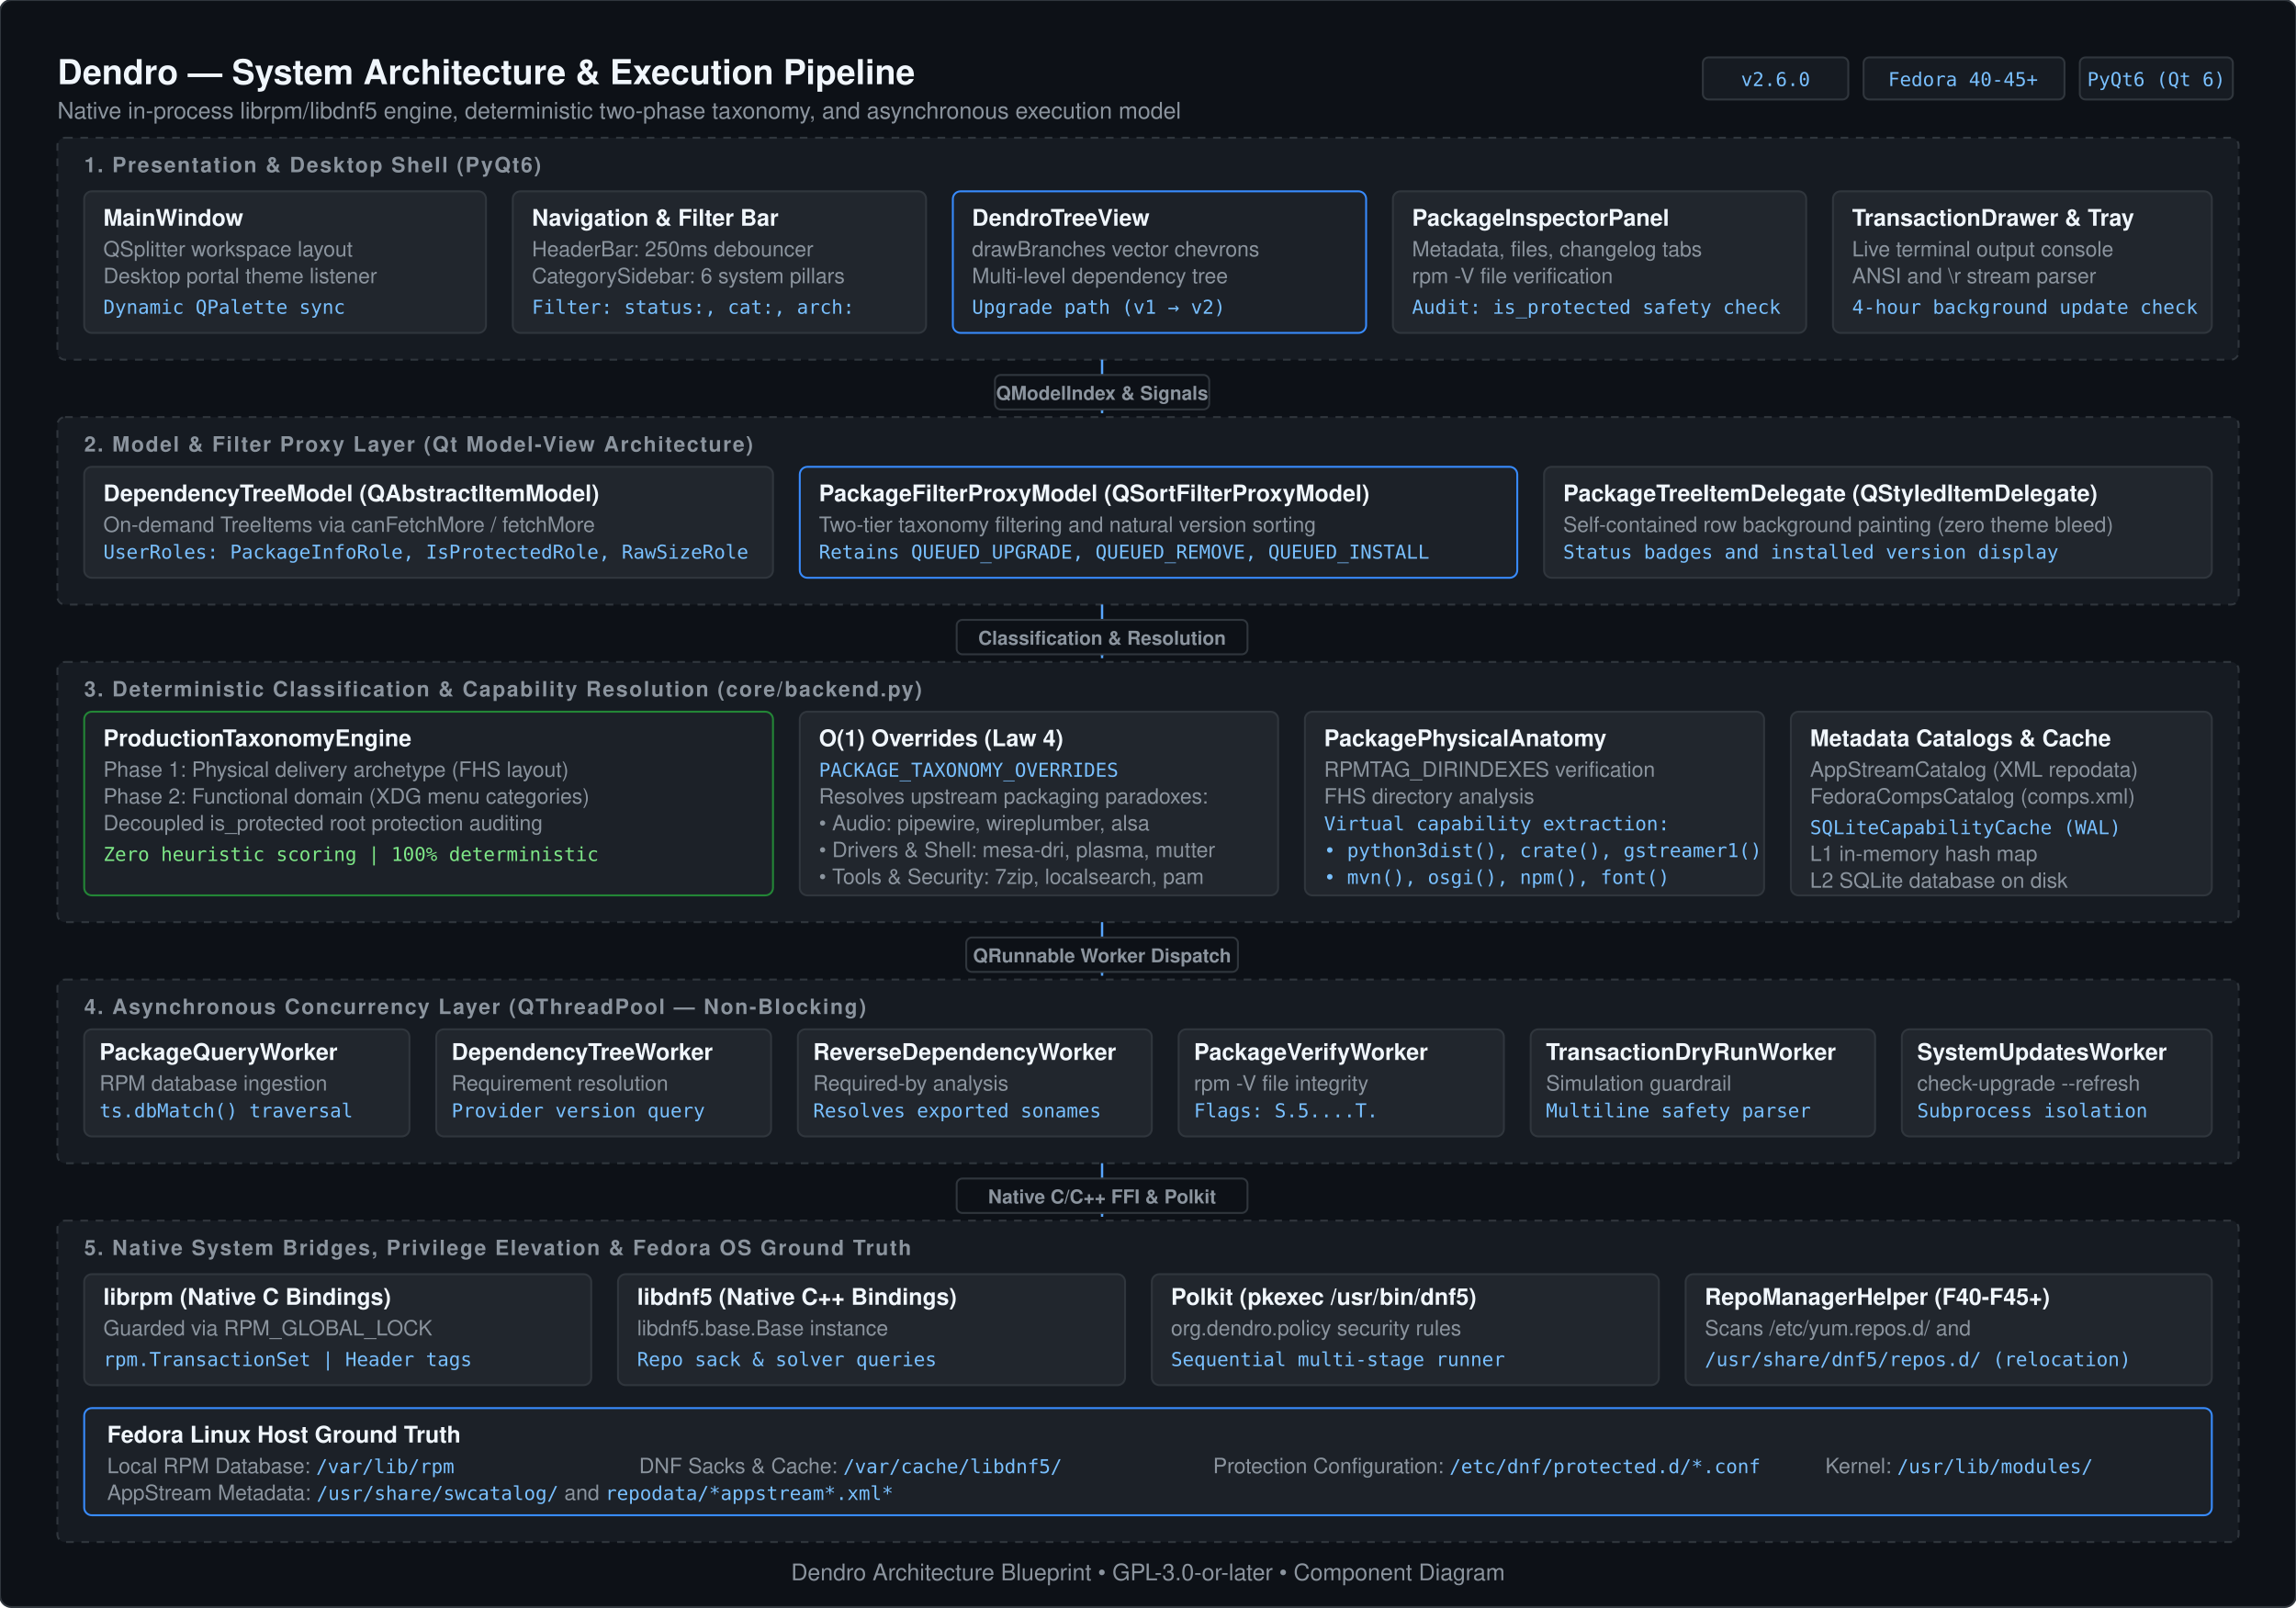
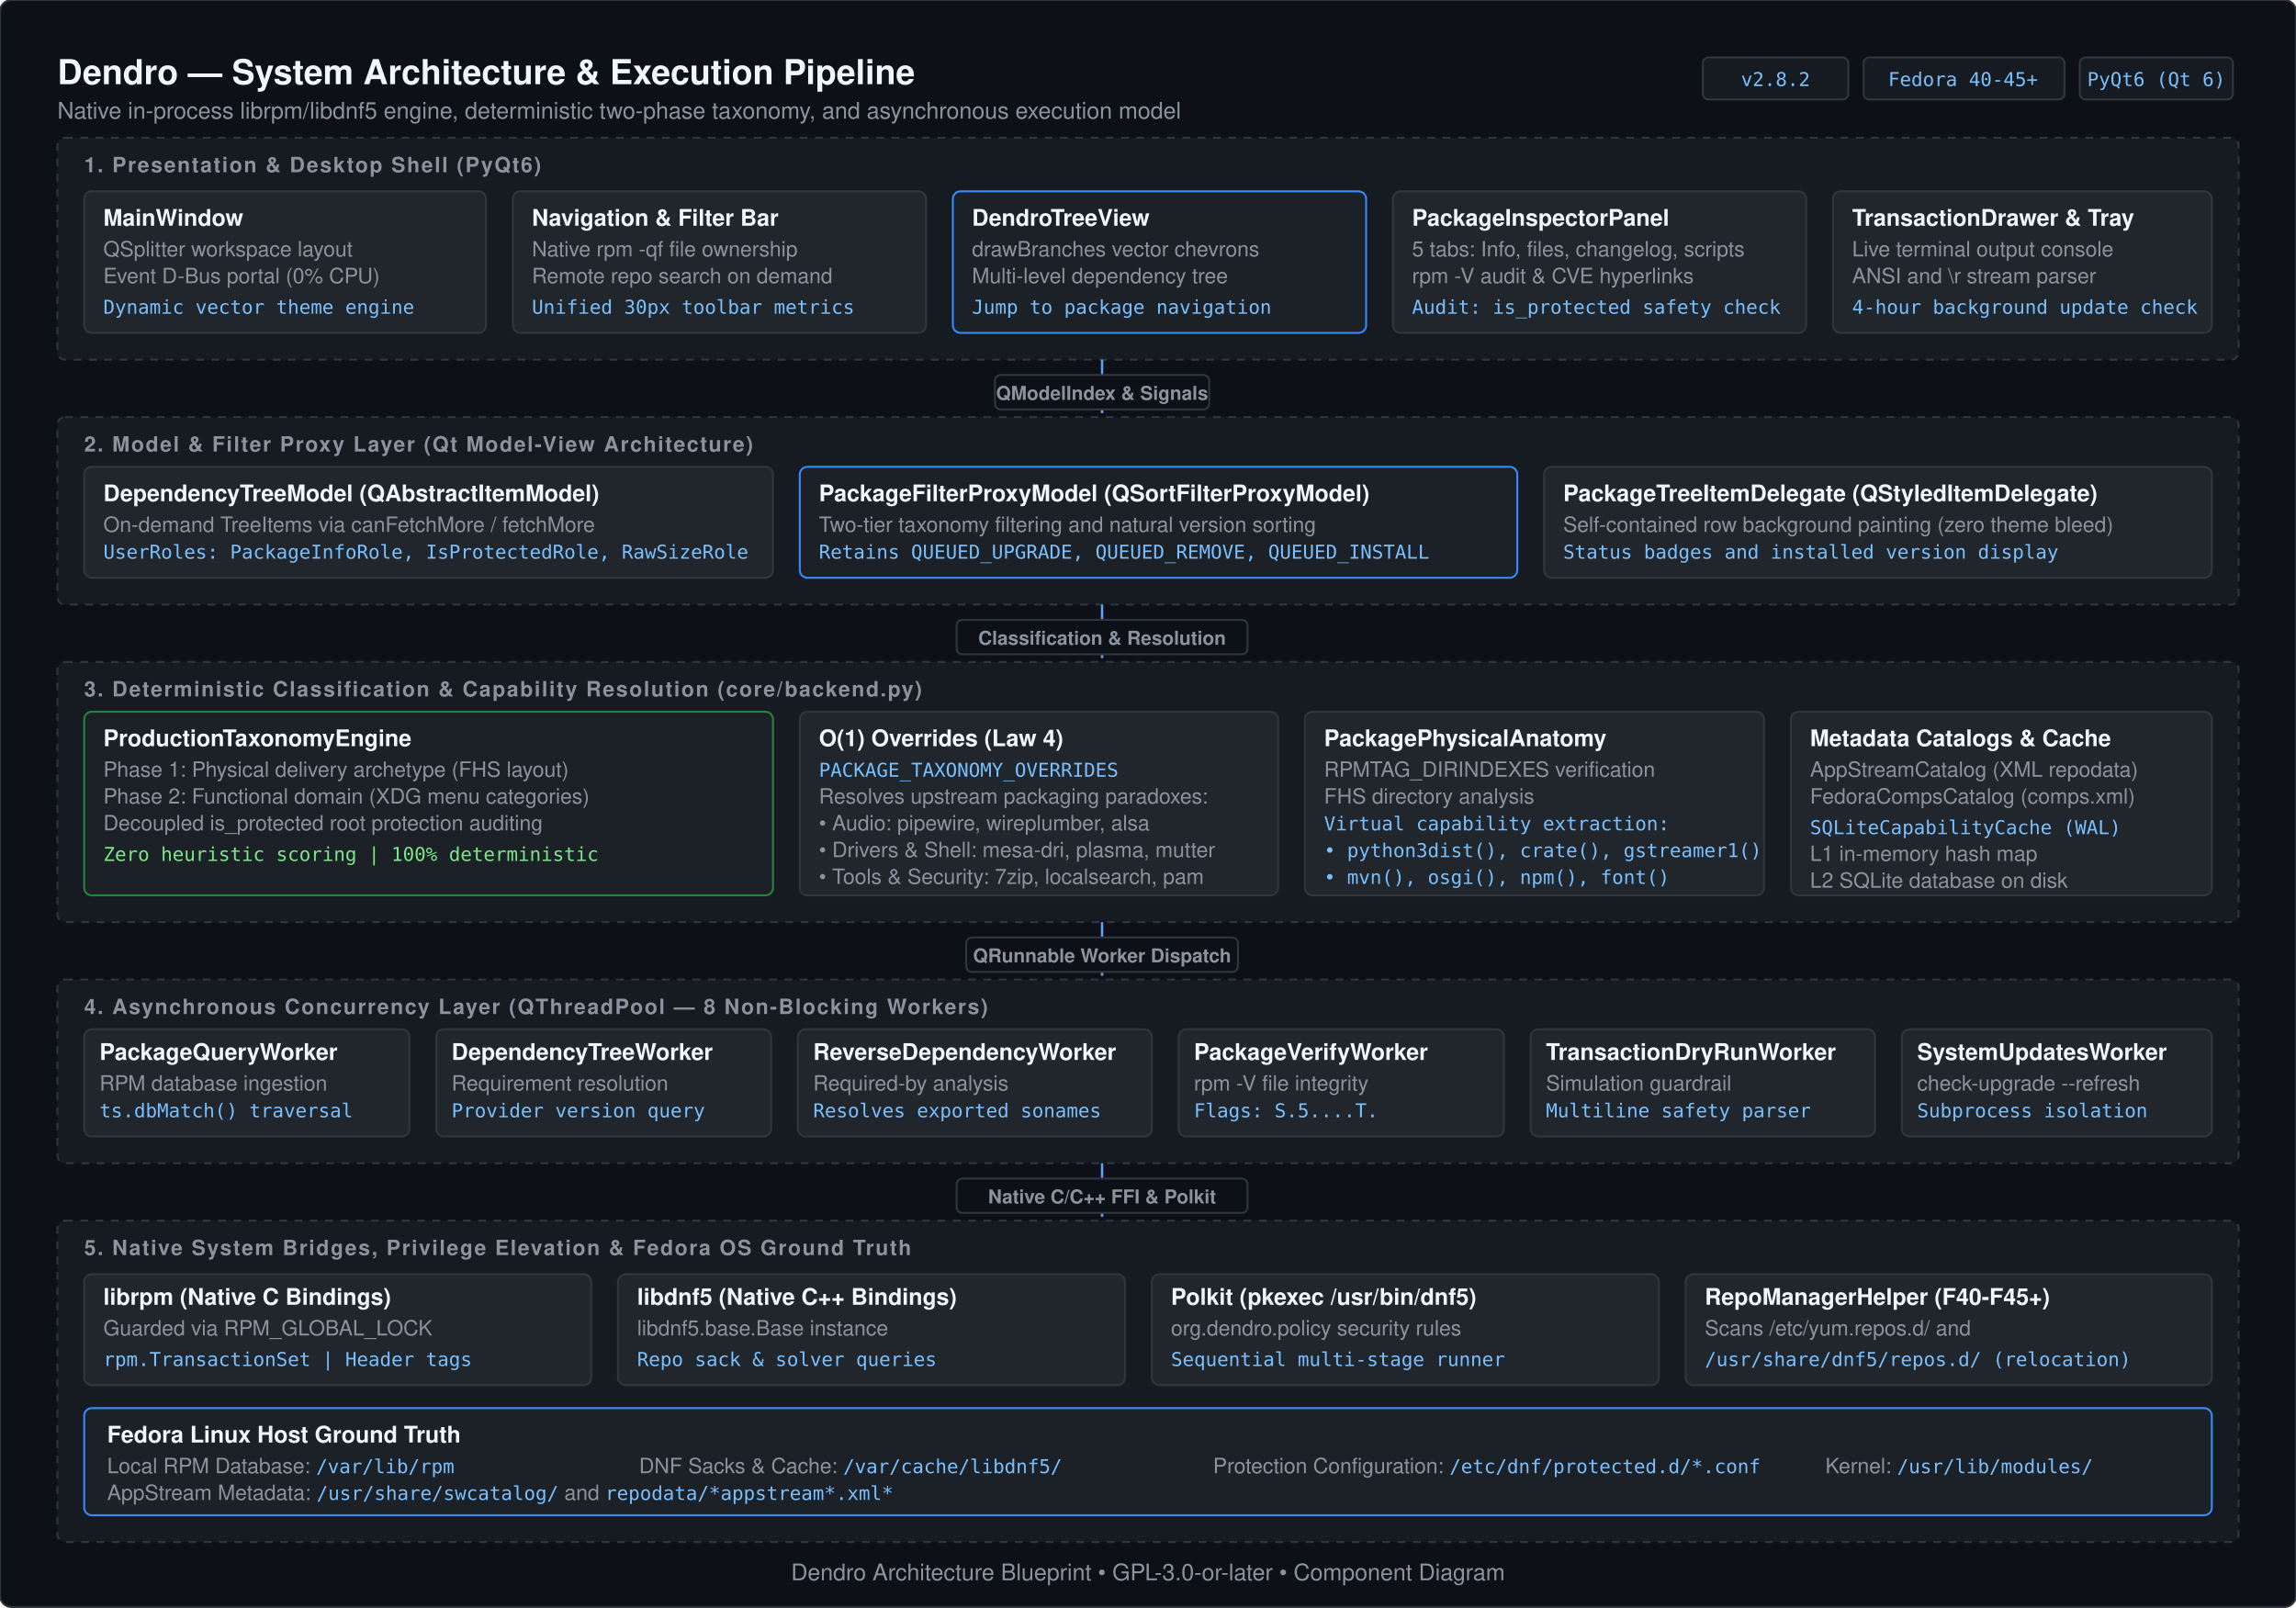
<svg xmlns="http://www.w3.org/2000/svg" viewBox="0 0 1200 840" width="100%" height="100%">
  <defs>
    <marker id="arrow" viewBox="0 0 10 10" refX="8" refY="5" markerWidth="6" markerHeight="6" orient="auto-start-reverse">
      <path d="M 0 1.5 L 8 5 L 0 8.5 z" fill="#58a6ff" />
    </marker>
    <marker id="arrowGray" viewBox="0 0 10 10" refX="8" refY="5" markerWidth="6" markerHeight="6" orient="auto-start-reverse">
      <path d="M 0 1.5 L 8 5 L 0 8.5 z" fill="#8b949e" />
    </marker>
    <marker id="arrowGreen" viewBox="0 0 10 10" refX="8" refY="5" markerWidth="6" markerHeight="6" orient="auto-start-reverse">
      <path d="M 0 1.5 L 8 5 L 0 8.5 z" fill="#3fb950" />
    </marker>
  </defs>
  <style>
    .bg { fill: #0d1117; stroke: #30363d; stroke-width: 1; }
    .tier-bg { fill: #161b22; stroke: #30363d; stroke-width: 1; stroke-dasharray: 4 4; }
    .card-bg { fill: #21262d; stroke: #30363d; stroke-width: 1; }
    .card-bg-accent { fill: #1c2128; stroke: #388bfd; stroke-width: 1; }
    .card-bg-core { fill: #1c2128; stroke: #238636; stroke-width: 1; }
    
    .txt-title { font-family: -apple-system, BlinkMacSystemFont, "Segoe UI", Helvetica, Arial, sans-serif; font-size: 18px; font-weight: 700; fill: #f0f6fc; }
    .txt-subtitle { font-family: -apple-system, BlinkMacSystemFont, "Segoe UI", Helvetica, Arial, sans-serif; font-size: 12px; fill: #8b949e; }
    .txt-tier-hdr { font-family: -apple-system, BlinkMacSystemFont, "Segoe UI", Helvetica, Arial, sans-serif; font-size: 11px; font-weight: 700; fill: #8b949e; letter-spacing: 0.8px; text-transform: uppercase; }
    
    .txt-card-hdr { font-family: -apple-system, BlinkMacSystemFont, "Segoe UI", Helvetica, Arial, sans-serif; font-size: 12px; font-weight: 600; fill: #f0f6fc; }
    .txt-card-sub { font-family: -apple-system, BlinkMacSystemFont, "Segoe UI", Helvetica, Arial, sans-serif; font-size: 11px; fill: #8b949e; }
    .txt-code { font-family: ui-monospace, SFMono-Regular, "SF Mono", Menlo, Consolas, monospace; font-size: 10px; fill: #79c0ff; }
    .txt-code-green { font-family: ui-monospace, SFMono-Regular, "SF Mono", Menlo, Consolas, monospace; font-size: 10px; fill: #7ee787; }
    
    .txt-conn-lbl { font-family: -apple-system, BlinkMacSystemFont, "Segoe UI", Helvetica, Arial, sans-serif; font-size: 10px; font-weight: 600; fill: #8b949e; }
    .conn-pill { fill: #0d1117; stroke: #30363d; stroke-width: 1; }
    .line-flow { stroke: #58a6ff; stroke-width: 1.2; fill: none; }
    .line-gray { stroke: #8b949e; stroke-width: 1.2; fill: none; }
    .line-green { stroke: #3fb950; stroke-width: 1.2; fill: none; }
  </style>
  <rect width="1200" height="840" rx="6" class="bg" />
  <g transform="translate(30, 24)">
    <text x="0" y="20" class="txt-title">Dendro — System Architecture &amp; Execution Pipeline</text>
    <text x="0" y="38" class="txt-subtitle">Native in-process librpm/libdnf5 engine, deterministic two-phase taxonomy, and asynchronous execution model</text>
    <g transform="translate(860, 6)">
      <rect x="0" y="0" width="76" height="22" rx="3" fill="#161b22" stroke="#30363d" stroke-width="1" />
-       <text x="38" y="15" text-anchor="middle" class="txt-code">v2.6.0</text>
+       <text x="38" y="15" text-anchor="middle" class="txt-code">v2.8.2</text>
      <rect x="84" y="0" width="105" height="22" rx="3" fill="#161b22" stroke="#30363d" stroke-width="1" />
      <text x="136" y="15" text-anchor="middle" class="txt-code">Fedora 40-45+</text>
      <rect x="197" y="0" width="80" height="22" rx="3" fill="#161b22" stroke="#30363d" stroke-width="1" />
      <text x="237" y="15" text-anchor="middle" class="txt-code">PyQt6 (Qt 6)</text>
    </g>
  </g>
  <g transform="translate(30, 72)">
    <rect width="1140" height="116" rx="4" class="tier-bg" />
    <text x="14" y="18" class="txt-tier-hdr">1. Presentation &amp; Desktop Shell (PyQt6)</text>
    <g transform="translate(14, 28)">
      <rect width="210" height="74" rx="4" class="card-bg" />
      <text x="10" y="18" class="txt-card-hdr">MainWindow</text>
      <text x="10" y="34" class="txt-card-sub">QSplitter workspace layout</text>
-       <text x="10" y="48" class="txt-card-sub">Desktop portal theme listener</text>
-       <text x="10" y="64" class="txt-code">Dynamic QPalette sync</text>
+       <text x="10" y="48" class="txt-card-sub">Event D-Bus portal (0% CPU)</text>
+       <text x="10" y="64" class="txt-code">Dynamic vector theme engine</text>
    </g>
    <g transform="translate(238, 28)">
      <rect width="216" height="74" rx="4" class="card-bg" />
      <text x="10" y="18" class="txt-card-hdr">Navigation &amp; Filter Bar</text>
-       <text x="10" y="34" class="txt-card-sub">HeaderBar: 250ms debouncer</text>
-       <text x="10" y="48" class="txt-card-sub">CategorySidebar: 6 system pillars</text>
-       <text x="10" y="64" class="txt-code">Filter: status:, cat:, arch:</text>
+       <text x="10" y="34" class="txt-card-sub">Native rpm -qf file ownership</text>
+       <text x="10" y="48" class="txt-card-sub">Remote repo search on demand</text>
+       <text x="10" y="64" class="txt-code">Unified 30px toolbar metrics</text>
    </g>
    <g transform="translate(468, 28)">
      <rect width="216" height="74" rx="4" class="card-bg-accent" />
      <text x="10" y="18" class="txt-card-hdr">DendroTreeView</text>
      <text x="10" y="34" class="txt-card-sub">drawBranches vector chevrons</text>
      <text x="10" y="48" class="txt-card-sub">Multi-level dependency tree</text>
-       <text x="10" y="64" class="txt-code">Upgrade path (v1 → v2)</text>
+       <text x="10" y="64" class="txt-code">Jump to package navigation</text>
    </g>
    <g transform="translate(698, 28)">
      <rect width="216" height="74" rx="4" class="card-bg" />
      <text x="10" y="18" class="txt-card-hdr">PackageInspectorPanel</text>
-       <text x="10" y="34" class="txt-card-sub">Metadata, files, changelog tabs</text>
-       <text x="10" y="48" class="txt-card-sub">rpm -V file verification</text>
+       <text x="10" y="34" class="txt-card-sub">5 tabs: Info, files, changelog, scripts</text>
+       <text x="10" y="48" class="txt-card-sub">rpm -V audit &amp; CVE hyperlinks</text>
      <text x="10" y="64" class="txt-code">Audit: is_protected safety check</text>
    </g>
    <g transform="translate(928, 28)">
      <rect width="198" height="74" rx="4" class="card-bg" />
      <text x="10" y="18" class="txt-card-hdr">TransactionDrawer &amp; Tray</text>
      <text x="10" y="34" class="txt-card-sub">Live terminal output console</text>
      <text x="10" y="48" class="txt-card-sub">ANSI and \r stream parser</text>
      <text x="10" y="64" class="txt-code">4-hour background update check</text>
    </g>
  </g>
  <path d="M 576 188 L 576 216" class="line-flow" marker-end="url(#arrow)" />
  <rect x="520" y="196" width="112" height="18" rx="3" class="conn-pill" />
  <text x="576" y="209" text-anchor="middle" class="txt-conn-lbl">QModelIndex &amp; Signals</text>
  <g transform="translate(30, 218)">
    <rect width="1140" height="98" rx="4" class="tier-bg" />
    <text x="14" y="18" class="txt-tier-hdr">2. Model &amp; Filter Proxy Layer (Qt Model-View Architecture)</text>
    <g transform="translate(14, 26)">
      <rect width="360" height="58" rx="4" class="card-bg" />
      <text x="10" y="18" class="txt-card-hdr">DependencyTreeModel (QAbstractItemModel)</text>
      <text x="10" y="34" class="txt-card-sub">On-demand TreeItems via canFetchMore / fetchMore</text>
      <text x="10" y="48" class="txt-code">UserRoles: PackageInfoRole, IsProtectedRole, RawSizeRole</text>
    </g>
    <g transform="translate(388, 26)">
      <rect width="375" height="58" rx="4" class="card-bg-accent" />
      <text x="10" y="18" class="txt-card-hdr">PackageFilterProxyModel (QSortFilterProxyModel)</text>
      <text x="10" y="34" class="txt-card-sub">Two-tier taxonomy filtering and natural version sorting</text>
      <text x="10" y="48" class="txt-code">Retains QUEUED_UPGRADE, QUEUED_REMOVE, QUEUED_INSTALL</text>
    </g>
    <g transform="translate(777, 26)">
      <rect width="349" height="58" rx="4" class="card-bg" />
      <text x="10" y="18" class="txt-card-hdr">PackageTreeItemDelegate (QStyledItemDelegate)</text>
      <text x="10" y="34" class="txt-card-sub">Self-contained row background painting (zero theme bleed)</text>
      <text x="10" y="48" class="txt-code">Status badges and installed version display</text>
    </g>
  </g>
  <path d="M 576 316 L 576 344" class="line-flow" marker-end="url(#arrow)" />
  <rect x="500" y="324" width="152" height="18" rx="3" class="conn-pill" />
  <text x="576" y="337" text-anchor="middle" class="txt-conn-lbl">Classification &amp; Resolution</text>
  <g transform="translate(30, 346)">
    <rect width="1140" height="136" rx="4" class="tier-bg" />
    <text x="14" y="18" class="txt-tier-hdr">3. Deterministic Classification &amp; Capability Resolution (core/backend.py)</text>
    <g transform="translate(14, 26)">
      <rect width="360" height="96" rx="4" class="card-bg-core" />
      <text x="10" y="18" class="txt-card-hdr">ProductionTaxonomyEngine</text>
      <text x="10" y="34" class="txt-card-sub">Phase 1: Physical delivery archetype (FHS layout)</text>
      <text x="10" y="48" class="txt-card-sub">Phase 2: Functional domain (XDG menu categories)</text>
      <text x="10" y="62" class="txt-card-sub">Decoupled is_protected root protection auditing</text>
      <text x="10" y="78" class="txt-code-green">Zero heuristic scoring | 100% deterministic</text>
    </g>
    <g transform="translate(388, 26)">
      <rect width="250" height="96" rx="4" class="card-bg" />
      <text x="10" y="18" class="txt-card-hdr">O(1) Overrides (Law 4)</text>
      <text x="10" y="34" class="txt-code">PACKAGE_TAXONOMY_OVERRIDES</text>
      <text x="10" y="48" class="txt-card-sub">Resolves upstream packaging paradoxes:</text>
      <text x="10" y="62" class="txt-card-sub">• Audio: pipewire, wireplumber, alsa</text>
      <text x="10" y="76" class="txt-card-sub">• Drivers &amp; Shell: mesa-dri, plasma, mutter</text>
      <text x="10" y="90" class="txt-card-sub">• Tools &amp; Security: 7zip, localsearch, pam</text>
    </g>
    <g transform="translate(652, 26)">
      <rect width="240" height="96" rx="4" class="card-bg" />
      <text x="10" y="18" class="txt-card-hdr">PackagePhysicalAnatomy</text>
      <text x="10" y="34" class="txt-card-sub">RPMTAG_DIRINDEXES verification</text>
      <text x="10" y="48" class="txt-card-sub">FHS directory analysis</text>
      <text x="10" y="62" class="txt-code">Virtual capability extraction:</text>
      <text x="10" y="76" class="txt-code">• python3dist(), crate(), gstreamer1()</text>
      <text x="10" y="90" class="txt-code">• mvn(), osgi(), npm(), font()</text>
    </g>
    <g transform="translate(906, 26)">
      <rect width="220" height="96" rx="4" class="card-bg" />
      <text x="10" y="18" class="txt-card-hdr">Metadata Catalogs &amp; Cache</text>
      <text x="10" y="34" class="txt-card-sub">AppStreamCatalog (XML repodata)</text>
      <text x="10" y="48" class="txt-card-sub">FedoraCompsCatalog (comps.xml)</text>
      <text x="10" y="64" class="txt-code">SQLiteCapabilityCache (WAL)</text>
      <text x="10" y="78" class="txt-card-sub">L1 in-memory hash map</text>
      <text x="10" y="92" class="txt-card-sub">L2 SQLite database on disk</text>
    </g>
  </g>
  <path d="M 576 482 L 576 510" class="line-flow" marker-end="url(#arrow)" />
  <rect x="505" y="490" width="142" height="18" rx="3" class="conn-pill" />
  <text x="576" y="503" text-anchor="middle" class="txt-conn-lbl">QRunnable Worker Dispatch</text>
  <g transform="translate(30, 512)">
    <rect width="1140" height="96" rx="4" class="tier-bg" />
-     <text x="14" y="18" class="txt-tier-hdr">4. Asynchronous Concurrency Layer (QThreadPool — Non-Blocking)</text>
+     <text x="14" y="18" class="txt-tier-hdr">4. Asynchronous Concurrency Layer (QThreadPool — 8 Non-Blocking Workers)</text>
    <g transform="translate(14, 26)">
      <rect width="170" height="56" rx="4" class="card-bg" />
      <text x="8" y="16" class="txt-card-hdr">PackageQueryWorker</text>
      <text x="8" y="32" class="txt-card-sub">RPM database ingestion</text>
      <text x="8" y="46" class="txt-code">ts.dbMatch() traversal</text>
    </g>
    <g transform="translate(198, 26)">
      <rect width="175" height="56" rx="4" class="card-bg" />
      <text x="8" y="16" class="txt-card-hdr">DependencyTreeWorker</text>
      <text x="8" y="32" class="txt-card-sub">Requirement resolution</text>
      <text x="8" y="46" class="txt-code">Provider version query</text>
    </g>
    <g transform="translate(387, 26)">
      <rect width="185" height="56" rx="4" class="card-bg" />
      <text x="8" y="16" class="txt-card-hdr">ReverseDependencyWorker</text>
      <text x="8" y="32" class="txt-card-sub">Required-by analysis</text>
      <text x="8" y="46" class="txt-code">Resolves exported sonames</text>
    </g>
    <g transform="translate(586, 26)">
      <rect width="170" height="56" rx="4" class="card-bg" />
      <text x="8" y="16" class="txt-card-hdr">PackageVerifyWorker</text>
      <text x="8" y="32" class="txt-card-sub">rpm -V file integrity</text>
      <text x="8" y="46" class="txt-code">Flags: S.5....T.</text>
    </g>
    <g transform="translate(770, 26)">
      <rect width="180" height="56" rx="4" class="card-bg" />
      <text x="8" y="16" class="txt-card-hdr">TransactionDryRunWorker</text>
      <text x="8" y="32" class="txt-card-sub">Simulation guardrail</text>
      <text x="8" y="46" class="txt-code">Multiline safety parser</text>
    </g>
    <g transform="translate(964, 26)">
      <rect width="162" height="56" rx="4" class="card-bg" />
      <text x="8" y="16" class="txt-card-hdr">SystemUpdatesWorker</text>
      <text x="8" y="32" class="txt-card-sub">check-upgrade --refresh</text>
      <text x="8" y="46" class="txt-code">Subprocess isolation</text>
    </g>
  </g>
  <path d="M 576 608 L 576 636" class="line-flow" marker-end="url(#arrow)" />
  <rect x="500" y="616" width="152" height="18" rx="3" class="conn-pill" />
  <text x="576" y="629" text-anchor="middle" class="txt-conn-lbl">Native C/C++ FFI &amp; Polkit</text>
  <g transform="translate(30, 638)">
    <rect width="1140" height="168" rx="4" class="tier-bg" />
    <text x="14" y="18" class="txt-tier-hdr">5. Native System Bridges, Privilege Elevation &amp; Fedora OS Ground Truth</text>
    <g transform="translate(14, 28)">
      <rect width="265" height="58" rx="4" class="card-bg" />
      <text x="10" y="16" class="txt-card-hdr">librpm (Native C Bindings)</text>
      <text x="10" y="32" class="txt-card-sub">Guarded via RPM_GLOBAL_LOCK</text>
      <text x="10" y="48" class="txt-code">rpm.TransactionSet | Header tags</text>
    </g>
    <g transform="translate(293, 28)">
      <rect width="265" height="58" rx="4" class="card-bg" />
      <text x="10" y="16" class="txt-card-hdr">libdnf5 (Native C++ Bindings)</text>
      <text x="10" y="32" class="txt-card-sub">libdnf5.base.Base instance</text>
      <text x="10" y="48" class="txt-code">Repo sack &amp; solver queries</text>
    </g>
    <g transform="translate(572, 28)">
      <rect width="265" height="58" rx="4" class="card-bg" />
      <text x="10" y="16" class="txt-card-hdr">Polkit (pkexec /usr/bin/dnf5)</text>
      <text x="10" y="32" class="txt-card-sub">org.dendro.policy security rules</text>
      <text x="10" y="48" class="txt-code">Sequential multi-stage runner</text>
    </g>
    <g transform="translate(851, 28)">
      <rect width="275" height="58" rx="4" class="card-bg" />
      <text x="10" y="16" class="txt-card-hdr">RepoManagerHelper (F40-F45+)</text>
      <text x="10" y="32" class="txt-card-sub">Scans /etc/yum.repos.d/ and</text>
      <text x="10" y="48" class="txt-code">/usr/share/dnf5/repos.d/ (relocation)</text>
    </g>
    <g transform="translate(14, 98)">
      <rect width="1112" height="56" rx="4" class="card-bg-accent" />
      <text x="12" y="18" class="txt-card-hdr">Fedora Linux Host Ground Truth</text>
      <text x="12" y="34" class="txt-card-sub">Local RPM Database: <tspan class="txt-code">/var/lib/rpm</tspan>
      </text>
      <text x="290" y="34" class="txt-card-sub">DNF Sacks &amp; Cache: <tspan class="txt-code">/var/cache/libdnf5/</tspan>
      </text>
      <text x="590" y="34" class="txt-card-sub">Protection Configuration: <tspan class="txt-code">/etc/dnf/protected.d/*.conf</tspan>
      </text>
      <text x="910" y="34" class="txt-card-sub">Kernel: <tspan class="txt-code">/usr/lib/modules/</tspan>
      </text>
      <text x="12" y="48" class="txt-card-sub">AppStream Metadata: <tspan class="txt-code">/usr/share/swcatalog/</tspan> and <tspan class="txt-code">repodata/*appstream*.xml*</tspan>
      </text>
    </g>
  </g>
  <text x="600" y="826" class="txt-subtitle" text-anchor="middle">Dendro Architecture Blueprint • GPL-3.0-or-later • Component Diagram</text>
</svg>
